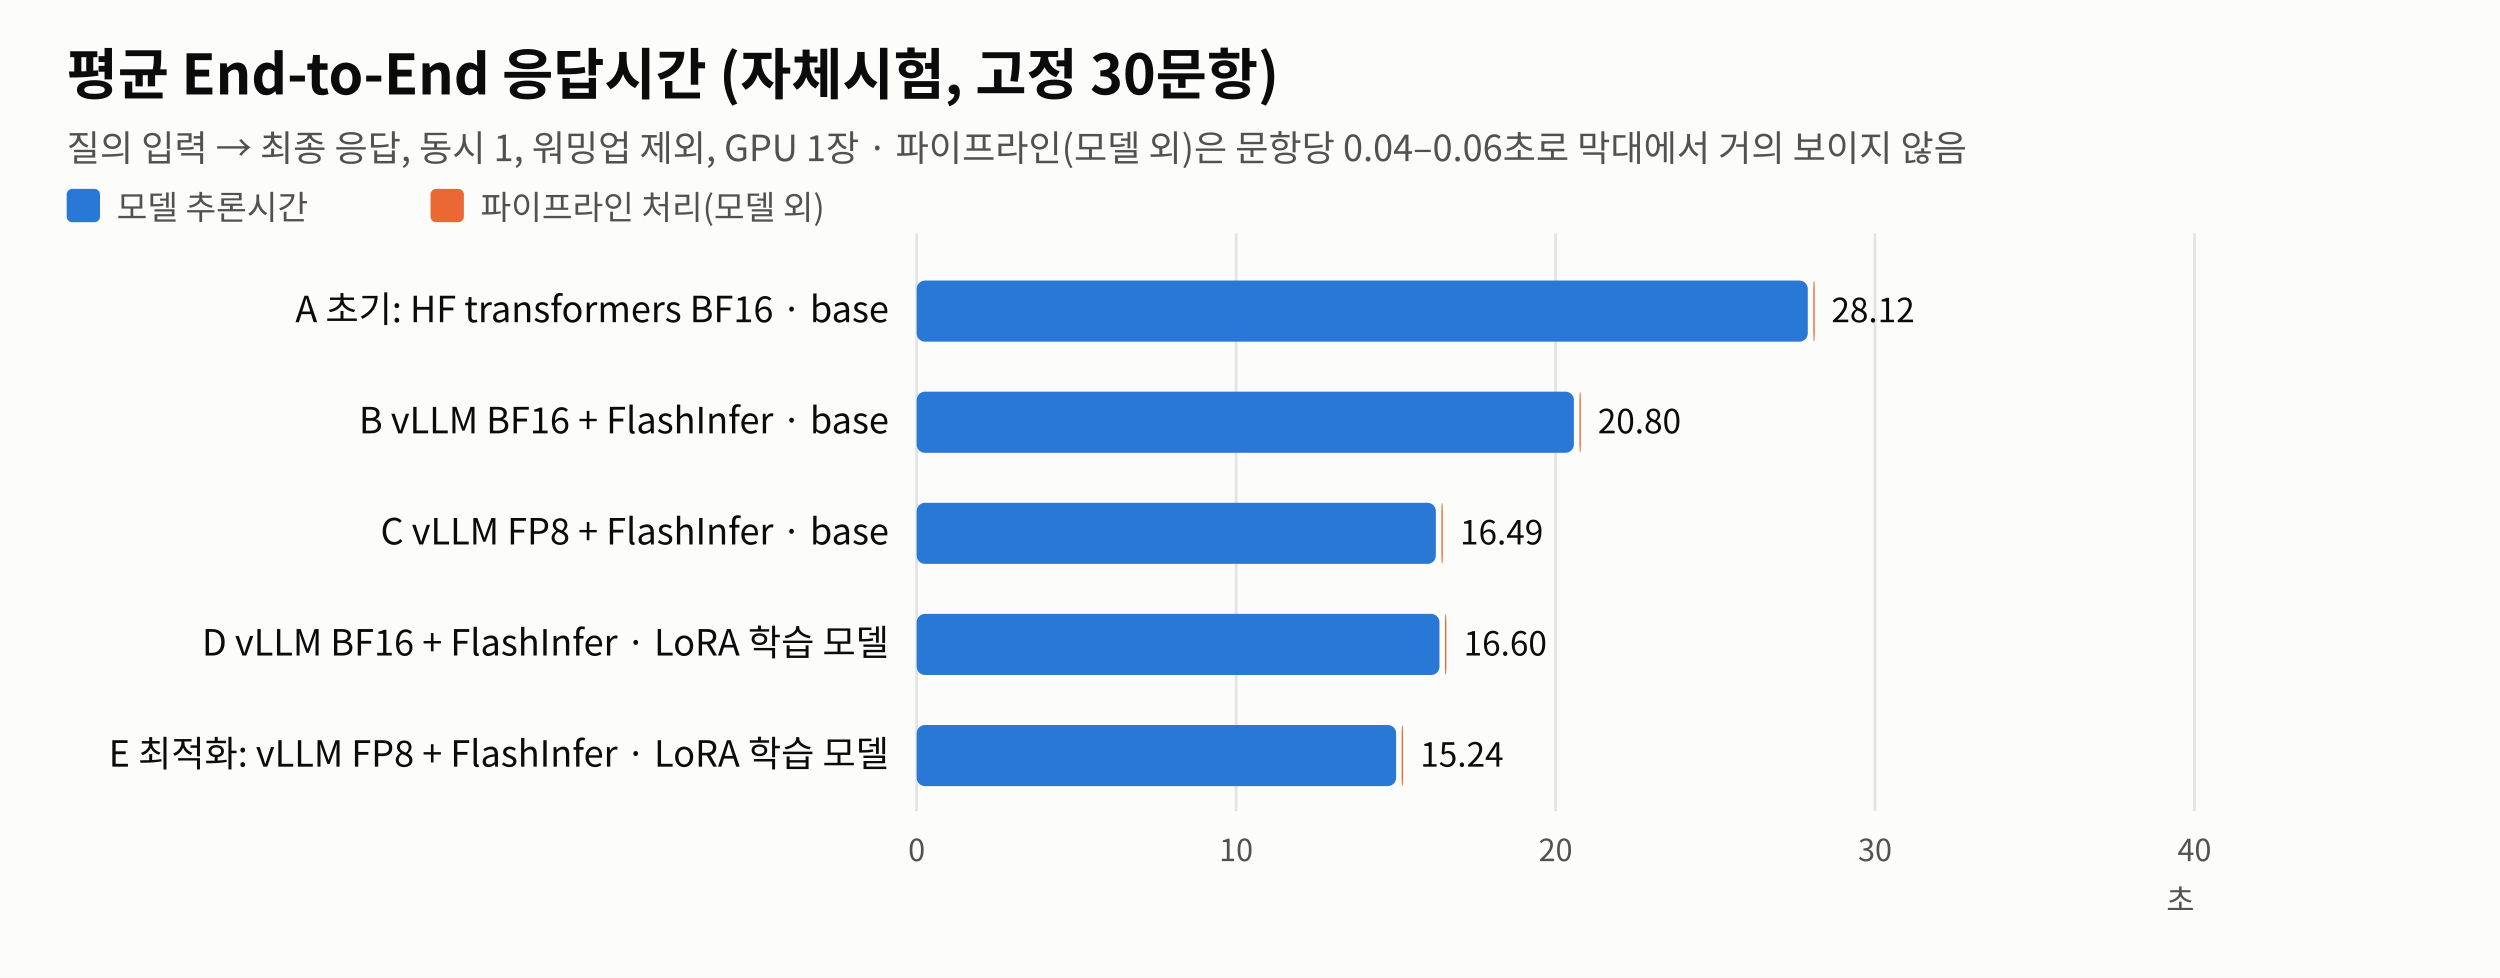
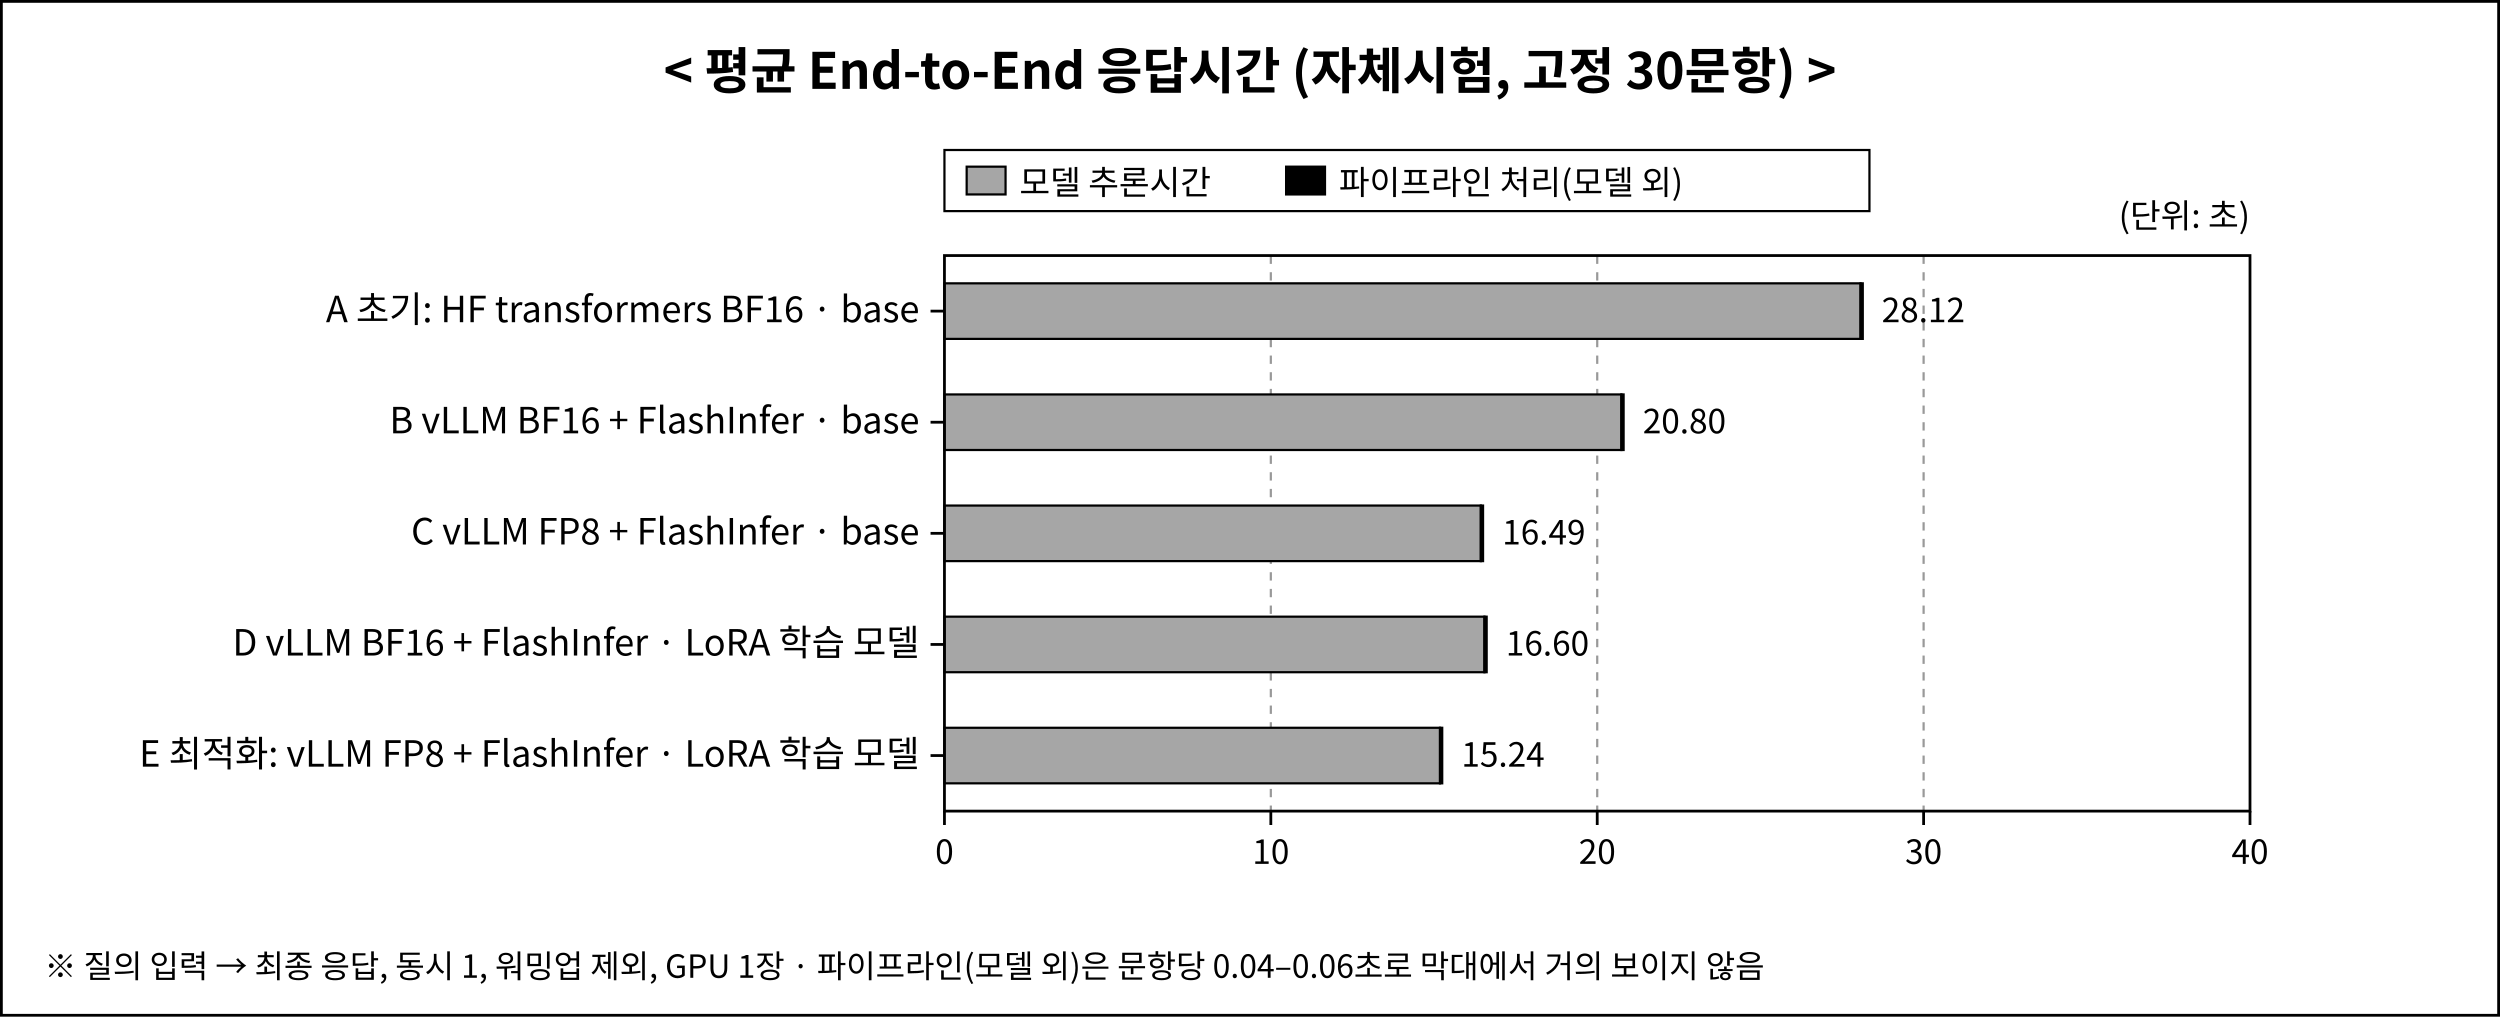
- <svg xmlns="http://www.w3.org/2000/svg" width="900" height="352" viewBox="0 0 900 352" font-family="Noto Sans CJK KR">
-   <rect width="900" height="352" fill="#fcfcfb" />
-   <text x="24" y="34" font-size="20" font-weight="700" fill="#0b0b0b">평균 End-to-End 응답시간 (자체시험, 고정 30문항)</text>
-   <text x="24" y="58" font-size="13" fill="#52514e">질의 입력 → 최종 응답, 동시 1, 워밍업 제외, GPU 1장 · 파이프라인(모델 외)은 문항당 0.04–0.06초로 막대에서 거의 보이지 않음</text>
-   <line x1="330.0" y1="84" x2="330.0" y2="292" stroke="#e4e3df" stroke-width="1" />
-   <text x="330.0" y="310" font-size="11" fill="#52514e" text-anchor="middle">0</text>
-   <line x1="445.0" y1="84" x2="445.0" y2="292" stroke="#e4e3df" stroke-width="1" />
-   <text x="445.0" y="310" font-size="11" fill="#52514e" text-anchor="middle">10</text>
-   <line x1="560.0" y1="84" x2="560.0" y2="292" stroke="#e4e3df" stroke-width="1" />
-   <text x="560.0" y="310" font-size="11" fill="#52514e" text-anchor="middle">20</text>
-   <line x1="675.0" y1="84" x2="675.0" y2="292" stroke="#e4e3df" stroke-width="1" />
-   <text x="675.0" y="310" font-size="11" fill="#52514e" text-anchor="middle">30</text>
-   <line x1="790.0" y1="84" x2="790.0" y2="292" stroke="#e4e3df" stroke-width="1" />
-   <text x="790.0" y="310" font-size="11" fill="#52514e" text-anchor="middle">40</text>
-   <text x="790" y="328" font-size="11" fill="#52514e" text-anchor="end">초</text>
-   <text x="320" y="116.0" font-size="13" fill="#0b0b0b" text-anchor="end">A 초기: HF transformers BF16 · base</text>
-   <rect x="330.0" y="101" width="320.8" height="22" rx="3" fill="#2a78d6" />
-   <rect x="652.8" y="101" width="0.5" height="22" rx="3" fill="#eb6834" />
-   <text x="659.3" y="116.0" font-size="12" fill="#0b0b0b">28.12</text>
-   <text x="320" y="156.0" font-size="13" fill="#0b0b0b" text-anchor="end">B vLLM BF16 + FlashInfer · base</text>
-   <rect x="330.0" y="141" width="236.6" height="22" rx="3" fill="#2a78d6" />
-   <rect x="568.6" y="141" width="0.5" height="22" rx="3" fill="#eb6834" />
-   <text x="575.2" y="156.0" font-size="12" fill="#0b0b0b">20.80</text>
-   <text x="320" y="196.0" font-size="13" fill="#0b0b0b" text-anchor="end">C vLLM FP8 + FlashInfer · base</text>
-   <rect x="330.0" y="181" width="186.9" height="22" rx="3" fill="#2a78d6" />
-   <rect x="518.9" y="181" width="0.5" height="22" rx="3" fill="#eb6834" />
-   <text x="525.6" y="196.0" font-size="12" fill="#0b0b0b">16.49</text>
-   <text x="320" y="236.0" font-size="13" fill="#0b0b0b" text-anchor="end">D vLLM BF16 + FlashInfer · LoRA 학습 모델</text>
-   <rect x="330.0" y="221" width="188.2" height="22" rx="3" fill="#2a78d6" />
-   <rect x="520.2" y="221" width="0.5" height="22" rx="3" fill="#eb6834" />
-   <text x="526.9" y="236.0" font-size="12" fill="#0b0b0b">16.60</text>
-   <text x="320" y="276.0" font-size="13" fill="#0b0b0b" text-anchor="end">E 최적화: vLLM FP8 + FlashInfer · LoRA 학습 모델</text>
-   <rect x="330.0" y="261" width="172.6" height="22" rx="3" fill="#2a78d6" />
-   <rect x="504.6" y="261" width="0.5" height="22" rx="3" fill="#eb6834" />
-   <text x="511.3" y="276.0" font-size="12" fill="#0b0b0b">15.24</text>
-   <rect x="24" y="68" width="12" height="12" rx="2" fill="#2a78d6" />
-   <text x="42" y="79" font-size="12" fill="#52514e">모델 추론시간</text>
-   <rect x="155" y="68" width="12" height="12" rx="2" fill="#eb6834" />
-   <text x="173" y="79" font-size="12" fill="#52514e">파이프라인 처리(모델 외)</text>
+ <svg xmlns="http://www.w3.org/2000/svg" width="900" height="366" viewBox="0 0 900 366" font-family="Gulim, 굴림, Dotum, 돋움, 'Malgun Gothic', 'Noto Sans CJK KR', 'WenQuanYi Zen Hei', sans-serif">
+   <rect width="900" height="366" fill="#ffffff" />
+   <rect x="0.5" y="0.5" width="899" height="365" fill="none" stroke="#000000" stroke-width="1" />
+   <text x="450.0" y="32" font-size="18" font-weight="700" fill="#000000" text-anchor="middle">&lt; 평균 End-to-End 응답시간 (자체시험, 고정 30문항) &gt;</text>
+   <text x="810" y="82" font-size="12" fill="#000000" text-anchor="end">(단위: 초)</text>
+   <line x1="340.0" y1="292" x2="340.0" y2="297" stroke="#000000" stroke-width="1" />
+   <text x="340.0" y="311" font-size="12" fill="#000000" text-anchor="middle">0</text>
+   <line x1="457.5" y1="92" x2="457.5" y2="292" stroke="#999999" stroke-width="0.8" stroke-dasharray="3 3" />
+   <line x1="457.5" y1="292" x2="457.5" y2="297" stroke="#000000" stroke-width="1" />
+   <text x="457.5" y="311" font-size="12" fill="#000000" text-anchor="middle">10</text>
+   <line x1="575.0" y1="92" x2="575.0" y2="292" stroke="#999999" stroke-width="0.8" stroke-dasharray="3 3" />
+   <line x1="575.0" y1="292" x2="575.0" y2="297" stroke="#000000" stroke-width="1" />
+   <text x="575.0" y="311" font-size="12" fill="#000000" text-anchor="middle">20</text>
+   <line x1="692.5" y1="92" x2="692.5" y2="292" stroke="#999999" stroke-width="0.8" stroke-dasharray="3 3" />
+   <line x1="692.5" y1="292" x2="692.5" y2="297" stroke="#000000" stroke-width="1" />
+   <text x="692.5" y="311" font-size="12" fill="#000000" text-anchor="middle">30</text>
+   <line x1="810.0" y1="292" x2="810.0" y2="297" stroke="#000000" stroke-width="1" />
+   <text x="810.0" y="311" font-size="12" fill="#000000" text-anchor="middle">40</text>
+   <line x1="335" y1="112.0" x2="340" y2="112.0" stroke="#000000" stroke-width="1" />
+   <text x="331" y="116.0" font-size="13" fill="#000000" text-anchor="end">A 초기: HF transformers BF16 · base</text>
+   <rect x="340.0" y="102" width="329.8" height="20" fill="#a6a6a6" stroke="#000000" stroke-width="0.8" />
+   <rect x="669.8" y="102" width="0.8" height="20" fill="#000000" stroke="#000000" stroke-width="0.8" />
+   <text x="677.4" y="116.0" font-size="12" fill="#000000">28.12</text>
+   <line x1="335" y1="152.0" x2="340" y2="152.0" stroke="#000000" stroke-width="1" />
+   <text x="331" y="156.0" font-size="13" fill="#000000" text-anchor="end">B vLLM BF16 + FlashInfer · base</text>
+   <rect x="340.0" y="142" width="243.7" height="20" fill="#a6a6a6" stroke="#000000" stroke-width="0.8" />
+   <rect x="583.7" y="142" width="0.8" height="20" fill="#000000" stroke="#000000" stroke-width="0.8" />
+   <text x="591.4" y="156.0" font-size="12" fill="#000000">20.80</text>
+   <line x1="335" y1="192.0" x2="340" y2="192.0" stroke="#000000" stroke-width="1" />
+   <text x="331" y="196.0" font-size="13" fill="#000000" text-anchor="end">C vLLM FP8 + FlashInfer · base</text>
+   <rect x="340.0" y="182" width="193.1" height="20" fill="#a6a6a6" stroke="#000000" stroke-width="0.8" />
+   <rect x="533.1" y="182" width="0.8" height="20" fill="#000000" stroke="#000000" stroke-width="0.8" />
+   <text x="540.8" y="196.0" font-size="12" fill="#000000">16.49</text>
+   <line x1="335" y1="232.0" x2="340" y2="232.0" stroke="#000000" stroke-width="1" />
+   <text x="331" y="236.0" font-size="13" fill="#000000" text-anchor="end">D vLLM BF16 + FlashInfer · LoRA 학습 모델</text>
+   <rect x="340.0" y="222" width="194.4" height="20" fill="#a6a6a6" stroke="#000000" stroke-width="0.8" />
+   <rect x="534.4" y="222" width="0.8" height="20" fill="#000000" stroke="#000000" stroke-width="0.8" />
+   <text x="542.1" y="236.0" font-size="12" fill="#000000">16.60</text>
+   <line x1="335" y1="272.0" x2="340" y2="272.0" stroke="#000000" stroke-width="1" />
+   <text x="331" y="276.0" font-size="13" fill="#000000" text-anchor="end">E 최적화: vLLM FP8 + FlashInfer · LoRA 학습 모델</text>
+   <rect x="340.0" y="262" width="178.4" height="20" fill="#a6a6a6" stroke="#000000" stroke-width="0.8" />
+   <rect x="518.4" y="262" width="0.8" height="20" fill="#000000" stroke="#000000" stroke-width="0.8" />
+   <text x="526.1" y="276.0" font-size="12" fill="#000000">15.24</text>
+   <rect x="340" y="92" width="470" height="200" fill="none" stroke="#000000" stroke-width="1" />
+   <rect x="340" y="54" width="333" height="22" fill="#ffffff" stroke="#000000" stroke-width="0.8" />
+   <rect x="348" y="60" width="14" height="10" fill="#a6a6a6" stroke="#000000" stroke-width="0.8" />
+   <text x="367" y="70" font-size="12" fill="#000000">모델 추론시간</text>
+   <rect x="463" y="60" width="14" height="10" fill="#000000" stroke="#000000" stroke-width="0.8" />
+   <text x="482" y="70" font-size="12" fill="#000000">파이프라인 처리(모델 외)</text>
+   <text x="16" y="352" font-size="11.5" fill="#000000">※ 질의 입력 → 최종 응답, 동시 1, 워밍업 제외, GPU 1장 · 파이프라인(모델 외)은 문항당 0.04–0.06초로 막대에서 거의 보이지 않음</text>
</svg>
